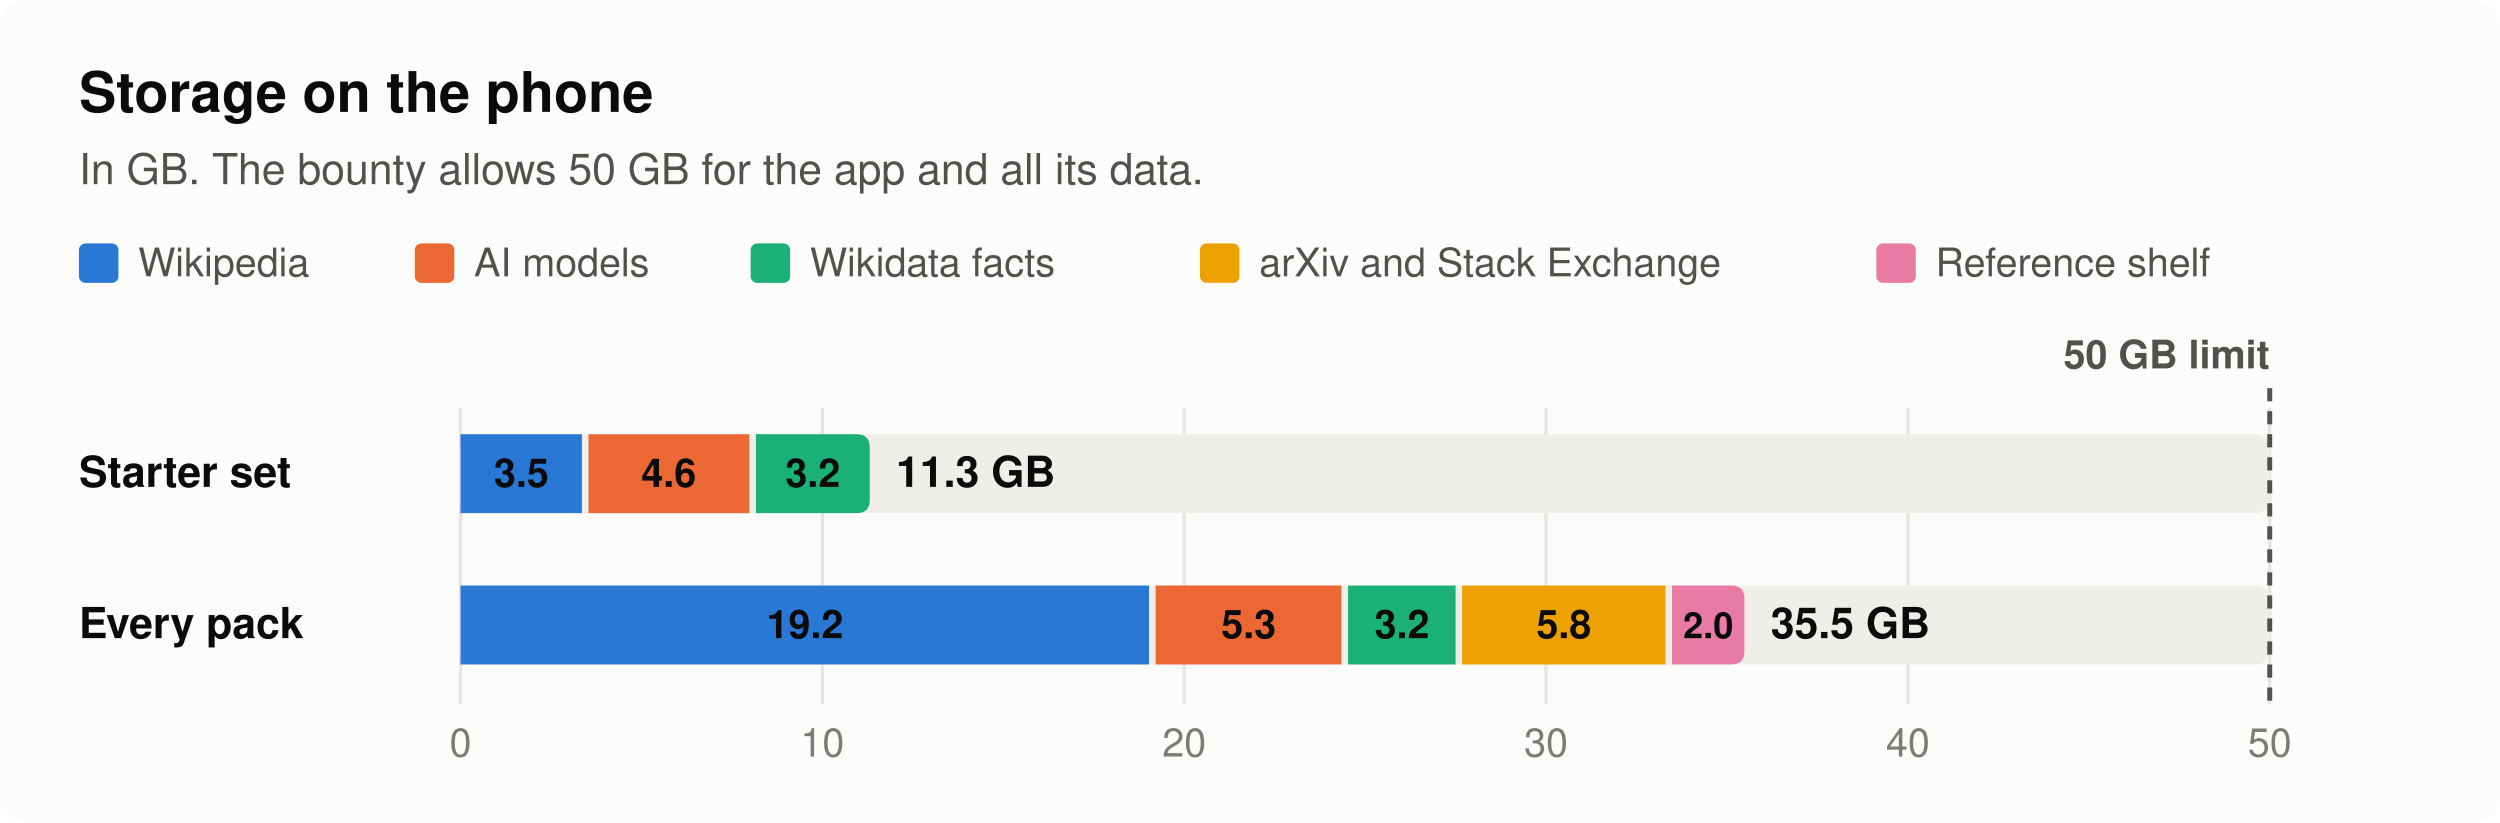
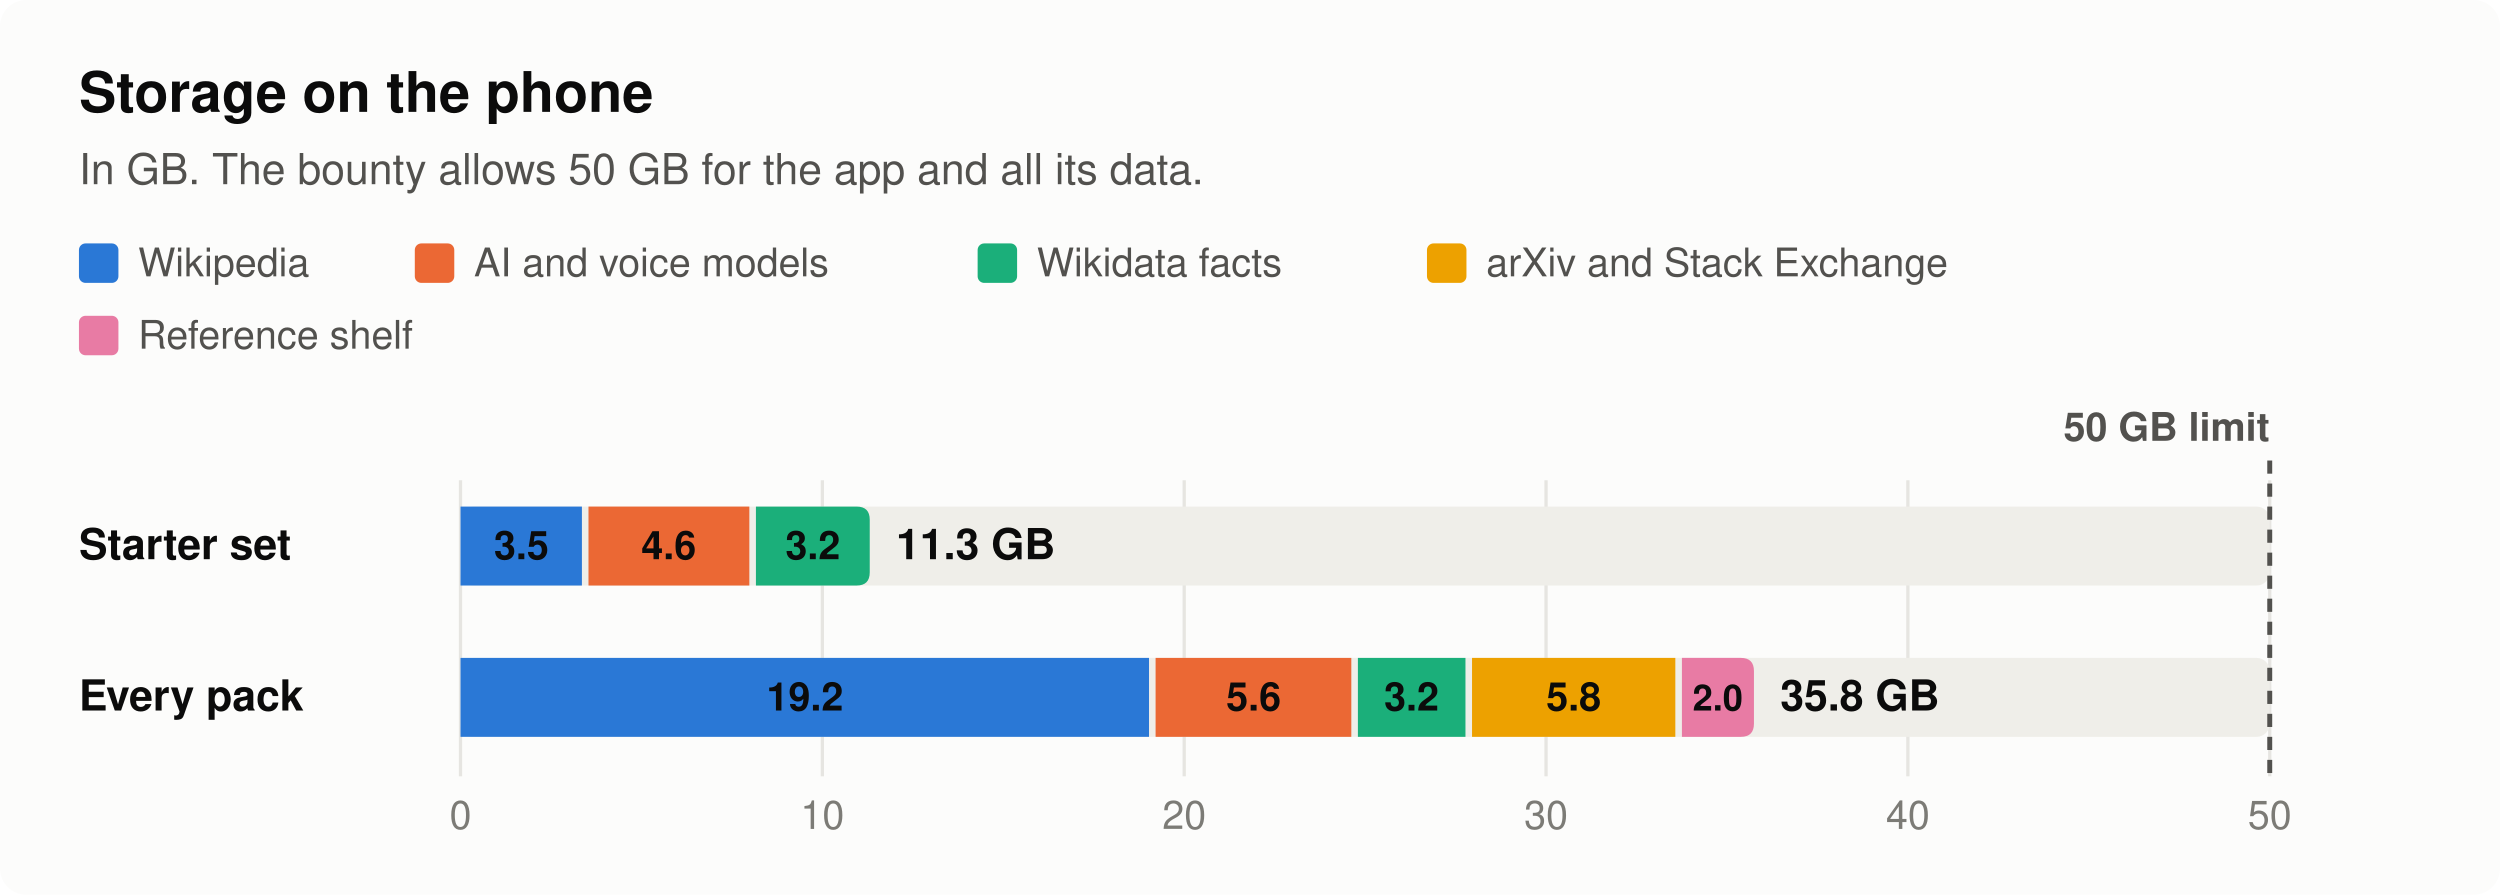
- <svg xmlns="http://www.w3.org/2000/svg" width="760" height="250" viewBox="0 0 760 250" role="img">
-   <rect width="760" height="250" rx="8" fill="#fcfcfb" />
+ <svg xmlns="http://www.w3.org/2000/svg" width="760" height="272" viewBox="0 0 760 272" role="img">
+   <rect width="760" height="272" rx="8" fill="#fcfcfb" />
  <text x="24.0" y="34.0" fill="#0b0b0b" font-size="17" font-weight="700" text-anchor="start" font-family="-apple-system, BlinkMacSystemFont, 'Segoe UI', Helvetica, Arial, sans-serif">Storage on the phone</text>
  <text x="24.0" y="56.0" fill="#52514e" font-size="13" font-weight="400" text-anchor="start" font-family="-apple-system, BlinkMacSystemFont, 'Segoe UI', Helvetica, Arial, sans-serif">In GB. The bounty allows 50 GB for the app and all its data.</text>
  <rect x="24" y="74" width="12" height="12" rx="2" fill="#2a78d6" />
  <text x="42.0" y="84.0" fill="#52514e" font-size="12" font-weight="400" text-anchor="start" font-family="-apple-system, BlinkMacSystemFont, 'Segoe UI', Helvetica, Arial, sans-serif">Wikipedia</text>
  <rect x="126.1" y="74" width="12" height="12" rx="2" fill="#eb6834" />
-   <text x="144.1" y="84.0" fill="#52514e" font-size="12" font-weight="400" text-anchor="start" font-family="-apple-system, BlinkMacSystemFont, 'Segoe UI', Helvetica, Arial, sans-serif">AI models</text>
-   <rect x="228.2" y="74" width="12" height="12" rx="2" fill="#1baf7a" />
-   <text x="246.2" y="84.0" fill="#52514e" font-size="12" font-weight="400" text-anchor="start" font-family="-apple-system, BlinkMacSystemFont, 'Segoe UI', Helvetica, Arial, sans-serif">Wikidata facts</text>
-   <rect x="364.8" y="74" width="12" height="12" rx="2" fill="#eda100" />
-   <text x="382.8" y="84.0" fill="#52514e" font-size="12" font-weight="400" text-anchor="start" font-family="-apple-system, BlinkMacSystemFont, 'Segoe UI', Helvetica, Arial, sans-serif">arXiv and Stack Exchange</text>
-   <rect x="570.4" y="74" width="12" height="12" rx="2" fill="#e87ba4" />
-   <text x="588.4" y="84.0" fill="#52514e" font-size="12" font-weight="400" text-anchor="start" font-family="-apple-system, BlinkMacSystemFont, 'Segoe UI', Helvetica, Arial, sans-serif">Reference shelf</text>
-   <line x1="140.0" y1="124" x2="140.0" y2="214" stroke="#e6e5e1" stroke-width="1" />
-   <text x="140.0" y="230.0" fill="#7c7b76" font-size="12" font-weight="400" text-anchor="middle" font-family="-apple-system, BlinkMacSystemFont, 'Segoe UI', Helvetica, Arial, sans-serif">0</text>
-   <line x1="250.0" y1="124" x2="250.0" y2="214" stroke="#e6e5e1" stroke-width="1" />
-   <text x="250.0" y="230.0" fill="#7c7b76" font-size="12" font-weight="400" text-anchor="middle" font-family="-apple-system, BlinkMacSystemFont, 'Segoe UI', Helvetica, Arial, sans-serif">10</text>
-   <line x1="360.0" y1="124" x2="360.0" y2="214" stroke="#e6e5e1" stroke-width="1" />
-   <text x="360.0" y="230.0" fill="#7c7b76" font-size="12" font-weight="400" text-anchor="middle" font-family="-apple-system, BlinkMacSystemFont, 'Segoe UI', Helvetica, Arial, sans-serif">20</text>
-   <line x1="470.0" y1="124" x2="470.0" y2="214" stroke="#e6e5e1" stroke-width="1" />
-   <text x="470.0" y="230.0" fill="#7c7b76" font-size="12" font-weight="400" text-anchor="middle" font-family="-apple-system, BlinkMacSystemFont, 'Segoe UI', Helvetica, Arial, sans-serif">30</text>
-   <line x1="580.0" y1="124" x2="580.0" y2="214" stroke="#e6e5e1" stroke-width="1" />
-   <text x="580.0" y="230.0" fill="#7c7b76" font-size="12" font-weight="400" text-anchor="middle" font-family="-apple-system, BlinkMacSystemFont, 'Segoe UI', Helvetica, Arial, sans-serif">40</text>
-   <line x1="690.0" y1="124" x2="690.0" y2="214" stroke="#e6e5e1" stroke-width="1" />
-   <text x="690.0" y="230.0" fill="#7c7b76" font-size="12" font-weight="400" text-anchor="middle" font-family="-apple-system, BlinkMacSystemFont, 'Segoe UI', Helvetica, Arial, sans-serif">50</text>
-   <text x="24.0" y="148.0" fill="#0b0b0b" font-size="13" font-weight="600" text-anchor="start" font-family="-apple-system, BlinkMacSystemFont, 'Segoe UI', Helvetica, Arial, sans-serif">Starter set</text>
-   <rect x="140" y="132" width="550" height="24" rx="4" fill="#efeee9" />
-   <path d="M140.0,132.0 H176.9 Q176.9,132.0 176.9,132.0 V156.0 Q176.9,156.0 176.9,156.0 H140.0 Z" fill="#2a78d6" />
-   <text x="158.5" y="148.0" fill="#0b0b0b" font-size="12" font-weight="600" text-anchor="middle" font-family="-apple-system, BlinkMacSystemFont, 'Segoe UI', Helvetica, Arial, sans-serif">3.5</text>
-   <path d="M178.9,132.0 H227.8 Q227.8,132.0 227.8,132.0 V156.0 Q227.8,156.0 227.8,156.0 H178.9 Z" fill="#eb6834" />
-   <text x="203.3" y="148.0" fill="#0b0b0b" font-size="12" font-weight="600" text-anchor="middle" font-family="-apple-system, BlinkMacSystemFont, 'Segoe UI', Helvetica, Arial, sans-serif">4.6</text>
-   <path d="M229.8,132.0 H260.4 Q264.4,132.0 264.4,136.0 V152.0 Q264.4,156.0 260.4,156.0 H229.8 Z" fill="#1baf7a" />
-   <text x="247.1" y="148.0" fill="#0b0b0b" font-size="12" font-weight="600" text-anchor="middle" font-family="-apple-system, BlinkMacSystemFont, 'Segoe UI', Helvetica, Arial, sans-serif">3.2</text>
-   <text x="272.4" y="148.0" fill="#0b0b0b" font-size="13" font-weight="700" text-anchor="start" font-family="-apple-system, BlinkMacSystemFont, 'Segoe UI', Helvetica, Arial, sans-serif">11.3 GB</text>
-   <text x="24.0" y="194.0" fill="#0b0b0b" font-size="13" font-weight="600" text-anchor="start" font-family="-apple-system, BlinkMacSystemFont, 'Segoe UI', Helvetica, Arial, sans-serif">Every pack</text>
-   <rect x="140" y="178" width="550" height="24" rx="4" fill="#efeee9" />
-   <path d="M140.0,178.0 H349.3 Q349.3,178.0 349.3,178.0 V202.0 Q349.3,202.0 349.3,202.0 H140.0 Z" fill="#2a78d6" />
-   <text x="244.7" y="194.0" fill="#0b0b0b" font-size="12" font-weight="600" text-anchor="middle" font-family="-apple-system, BlinkMacSystemFont, 'Segoe UI', Helvetica, Arial, sans-serif">19.2</text>
-   <path d="M351.3,178.0 H407.8 Q407.8,178.0 407.8,178.0 V202.0 Q407.8,202.0 407.8,202.0 H351.3 Z" fill="#eb6834" />
-   <text x="379.6" y="194.0" fill="#0b0b0b" font-size="12" font-weight="600" text-anchor="middle" font-family="-apple-system, BlinkMacSystemFont, 'Segoe UI', Helvetica, Arial, sans-serif">5.3</text>
-   <path d="M409.8,178.0 H442.5 Q442.5,178.0 442.5,178.0 V202.0 Q442.5,202.0 442.5,202.0 H409.8 Z" fill="#1baf7a" />
-   <text x="426.2" y="194.0" fill="#0b0b0b" font-size="12" font-weight="600" text-anchor="middle" font-family="-apple-system, BlinkMacSystemFont, 'Segoe UI', Helvetica, Arial, sans-serif">3.2</text>
-   <path d="M444.5,178.0 H506.3 Q506.3,178.0 506.3,178.0 V202.0 Q506.3,202.0 506.3,202.0 H444.5 Z" fill="#eda100" />
-   <text x="475.4" y="194.0" fill="#0b0b0b" font-size="12" font-weight="600" text-anchor="middle" font-family="-apple-system, BlinkMacSystemFont, 'Segoe UI', Helvetica, Arial, sans-serif">5.8</text>
-   <path d="M508.3,178.0 H526.3 Q530.3,178.0 530.3,182.0 V198.0 Q530.3,202.0 526.3,202.0 H508.3 Z" fill="#e87ba4" />
-   <text x="519.3" y="194.0" fill="#0b0b0b" font-size="11" font-weight="600" text-anchor="middle" font-family="-apple-system, BlinkMacSystemFont, 'Segoe UI', Helvetica, Arial, sans-serif">2.0</text>
-   <text x="538.3" y="194.0" fill="#0b0b0b" font-size="13" font-weight="700" text-anchor="start" font-family="-apple-system, BlinkMacSystemFont, 'Segoe UI', Helvetica, Arial, sans-serif">35.5 GB</text>
-   <line x1="690.0" y1="118" x2="690.0" y2="214" stroke="#52514e" stroke-width="1.5" stroke-dasharray="4 3" />
-   <text x="690.0" y="112.0" fill="#52514e" font-size="12" font-weight="600" text-anchor="end" font-family="-apple-system, BlinkMacSystemFont, 'Segoe UI', Helvetica, Arial, sans-serif">50 GB limit</text>
+   <text x="144.1" y="84.0" fill="#52514e" font-size="12" font-weight="400" text-anchor="start" font-family="-apple-system, BlinkMacSystemFont, 'Segoe UI', Helvetica, Arial, sans-serif">AI and voice models</text>
+   <rect x="297.2" y="74" width="12" height="12" rx="2" fill="#1baf7a" />
+   <text x="315.2" y="84.0" fill="#52514e" font-size="12" font-weight="400" text-anchor="start" font-family="-apple-system, BlinkMacSystemFont, 'Segoe UI', Helvetica, Arial, sans-serif">Wikidata facts</text>
+   <rect x="433.8" y="74" width="12" height="12" rx="2" fill="#eda100" />
+   <text x="451.8" y="84.0" fill="#52514e" font-size="12" font-weight="400" text-anchor="start" font-family="-apple-system, BlinkMacSystemFont, 'Segoe UI', Helvetica, Arial, sans-serif">arXiv and Stack Exchange</text>
+   <rect x="24" y="96" width="12" height="12" rx="2" fill="#e87ba4" />
+   <text x="42.0" y="106.0" fill="#52514e" font-size="12" font-weight="400" text-anchor="start" font-family="-apple-system, BlinkMacSystemFont, 'Segoe UI', Helvetica, Arial, sans-serif">Reference shelf</text>
+   <line x1="140.0" y1="146" x2="140.0" y2="236" stroke="#e6e5e1" stroke-width="1" />
+   <text x="140.0" y="252.0" fill="#7c7b76" font-size="12" font-weight="400" text-anchor="middle" font-family="-apple-system, BlinkMacSystemFont, 'Segoe UI', Helvetica, Arial, sans-serif">0</text>
+   <line x1="250.0" y1="146" x2="250.0" y2="236" stroke="#e6e5e1" stroke-width="1" />
+   <text x="250.0" y="252.0" fill="#7c7b76" font-size="12" font-weight="400" text-anchor="middle" font-family="-apple-system, BlinkMacSystemFont, 'Segoe UI', Helvetica, Arial, sans-serif">10</text>
+   <line x1="360.0" y1="146" x2="360.0" y2="236" stroke="#e6e5e1" stroke-width="1" />
+   <text x="360.0" y="252.0" fill="#7c7b76" font-size="12" font-weight="400" text-anchor="middle" font-family="-apple-system, BlinkMacSystemFont, 'Segoe UI', Helvetica, Arial, sans-serif">20</text>
+   <line x1="470.0" y1="146" x2="470.0" y2="236" stroke="#e6e5e1" stroke-width="1" />
+   <text x="470.0" y="252.0" fill="#7c7b76" font-size="12" font-weight="400" text-anchor="middle" font-family="-apple-system, BlinkMacSystemFont, 'Segoe UI', Helvetica, Arial, sans-serif">30</text>
+   <line x1="580.0" y1="146" x2="580.0" y2="236" stroke="#e6e5e1" stroke-width="1" />
+   <text x="580.0" y="252.0" fill="#7c7b76" font-size="12" font-weight="400" text-anchor="middle" font-family="-apple-system, BlinkMacSystemFont, 'Segoe UI', Helvetica, Arial, sans-serif">40</text>
+   <line x1="690.0" y1="146" x2="690.0" y2="236" stroke="#e6e5e1" stroke-width="1" />
+   <text x="690.0" y="252.0" fill="#7c7b76" font-size="12" font-weight="400" text-anchor="middle" font-family="-apple-system, BlinkMacSystemFont, 'Segoe UI', Helvetica, Arial, sans-serif">50</text>
+   <text x="24.0" y="170.0" fill="#0b0b0b" font-size="13" font-weight="600" text-anchor="start" font-family="-apple-system, BlinkMacSystemFont, 'Segoe UI', Helvetica, Arial, sans-serif">Starter set</text>
+   <rect x="140" y="154" width="550" height="24" rx="4" fill="#efeee9" />
+   <path d="M140.0,154.0 H176.9 Q176.9,154.0 176.9,154.0 V178.0 Q176.9,178.0 176.9,178.0 H140.0 Z" fill="#2a78d6" />
+   <text x="158.5" y="170.0" fill="#0b0b0b" font-size="12" font-weight="600" text-anchor="middle" font-family="-apple-system, BlinkMacSystemFont, 'Segoe UI', Helvetica, Arial, sans-serif">3.5</text>
+   <path d="M178.9,154.0 H227.8 Q227.8,154.0 227.8,154.0 V178.0 Q227.8,178.0 227.8,178.0 H178.9 Z" fill="#eb6834" />
+   <text x="203.3" y="170.0" fill="#0b0b0b" font-size="12" font-weight="600" text-anchor="middle" font-family="-apple-system, BlinkMacSystemFont, 'Segoe UI', Helvetica, Arial, sans-serif">4.6</text>
+   <path d="M229.8,154.0 H260.4 Q264.4,154.0 264.4,158.0 V174.0 Q264.4,178.0 260.4,178.0 H229.8 Z" fill="#1baf7a" />
+   <text x="247.1" y="170.0" fill="#0b0b0b" font-size="12" font-weight="600" text-anchor="middle" font-family="-apple-system, BlinkMacSystemFont, 'Segoe UI', Helvetica, Arial, sans-serif">3.2</text>
+   <text x="272.4" y="170.0" fill="#0b0b0b" font-size="13" font-weight="700" text-anchor="start" font-family="-apple-system, BlinkMacSystemFont, 'Segoe UI', Helvetica, Arial, sans-serif">11.3 GB</text>
+   <text x="24.0" y="216.0" fill="#0b0b0b" font-size="13" font-weight="600" text-anchor="start" font-family="-apple-system, BlinkMacSystemFont, 'Segoe UI', Helvetica, Arial, sans-serif">Every pack</text>
+   <rect x="140" y="200" width="550" height="24" rx="4" fill="#efeee9" />
+   <path d="M140.0,200.0 H349.3 Q349.3,200.0 349.3,200.0 V224.0 Q349.3,224.0 349.3,224.0 H140.0 Z" fill="#2a78d6" />
+   <text x="244.7" y="216.0" fill="#0b0b0b" font-size="12" font-weight="600" text-anchor="middle" font-family="-apple-system, BlinkMacSystemFont, 'Segoe UI', Helvetica, Arial, sans-serif">19.2</text>
+   <path d="M351.3,200.0 H410.8 Q410.8,200.0 410.8,200.0 V224.0 Q410.8,224.0 410.8,224.0 H351.3 Z" fill="#eb6834" />
+   <text x="381.1" y="216.0" fill="#0b0b0b" font-size="12" font-weight="600" text-anchor="middle" font-family="-apple-system, BlinkMacSystemFont, 'Segoe UI', Helvetica, Arial, sans-serif">5.6</text>
+   <path d="M412.8,200.0 H445.5 Q445.5,200.0 445.5,200.0 V224.0 Q445.5,224.0 445.5,224.0 H412.8 Z" fill="#1baf7a" />
+   <text x="429.1" y="216.0" fill="#0b0b0b" font-size="12" font-weight="600" text-anchor="middle" font-family="-apple-system, BlinkMacSystemFont, 'Segoe UI', Helvetica, Arial, sans-serif">3.2</text>
+   <path d="M447.5,200.0 H509.3 Q509.3,200.0 509.3,200.0 V224.0 Q509.3,224.0 509.3,224.0 H447.5 Z" fill="#eda100" />
+   <text x="478.4" y="216.0" fill="#0b0b0b" font-size="12" font-weight="600" text-anchor="middle" font-family="-apple-system, BlinkMacSystemFont, 'Segoe UI', Helvetica, Arial, sans-serif">5.8</text>
+   <path d="M511.3,200.0 H529.2 Q533.2,200.0 533.2,204.0 V220.0 Q533.2,224.0 529.2,224.0 H511.3 Z" fill="#e87ba4" />
+   <text x="522.2" y="216.0" fill="#0b0b0b" font-size="11" font-weight="600" text-anchor="middle" font-family="-apple-system, BlinkMacSystemFont, 'Segoe UI', Helvetica, Arial, sans-serif">2.0</text>
+   <text x="541.2" y="216.0" fill="#0b0b0b" font-size="13" font-weight="700" text-anchor="start" font-family="-apple-system, BlinkMacSystemFont, 'Segoe UI', Helvetica, Arial, sans-serif">35.8 GB</text>
+   <line x1="690.0" y1="140" x2="690.0" y2="236" stroke="#52514e" stroke-width="1.5" stroke-dasharray="4 3" />
+   <text x="690.0" y="134.0" fill="#52514e" font-size="12" font-weight="600" text-anchor="end" font-family="-apple-system, BlinkMacSystemFont, 'Segoe UI', Helvetica, Arial, sans-serif">50 GB limit</text>
</svg>
